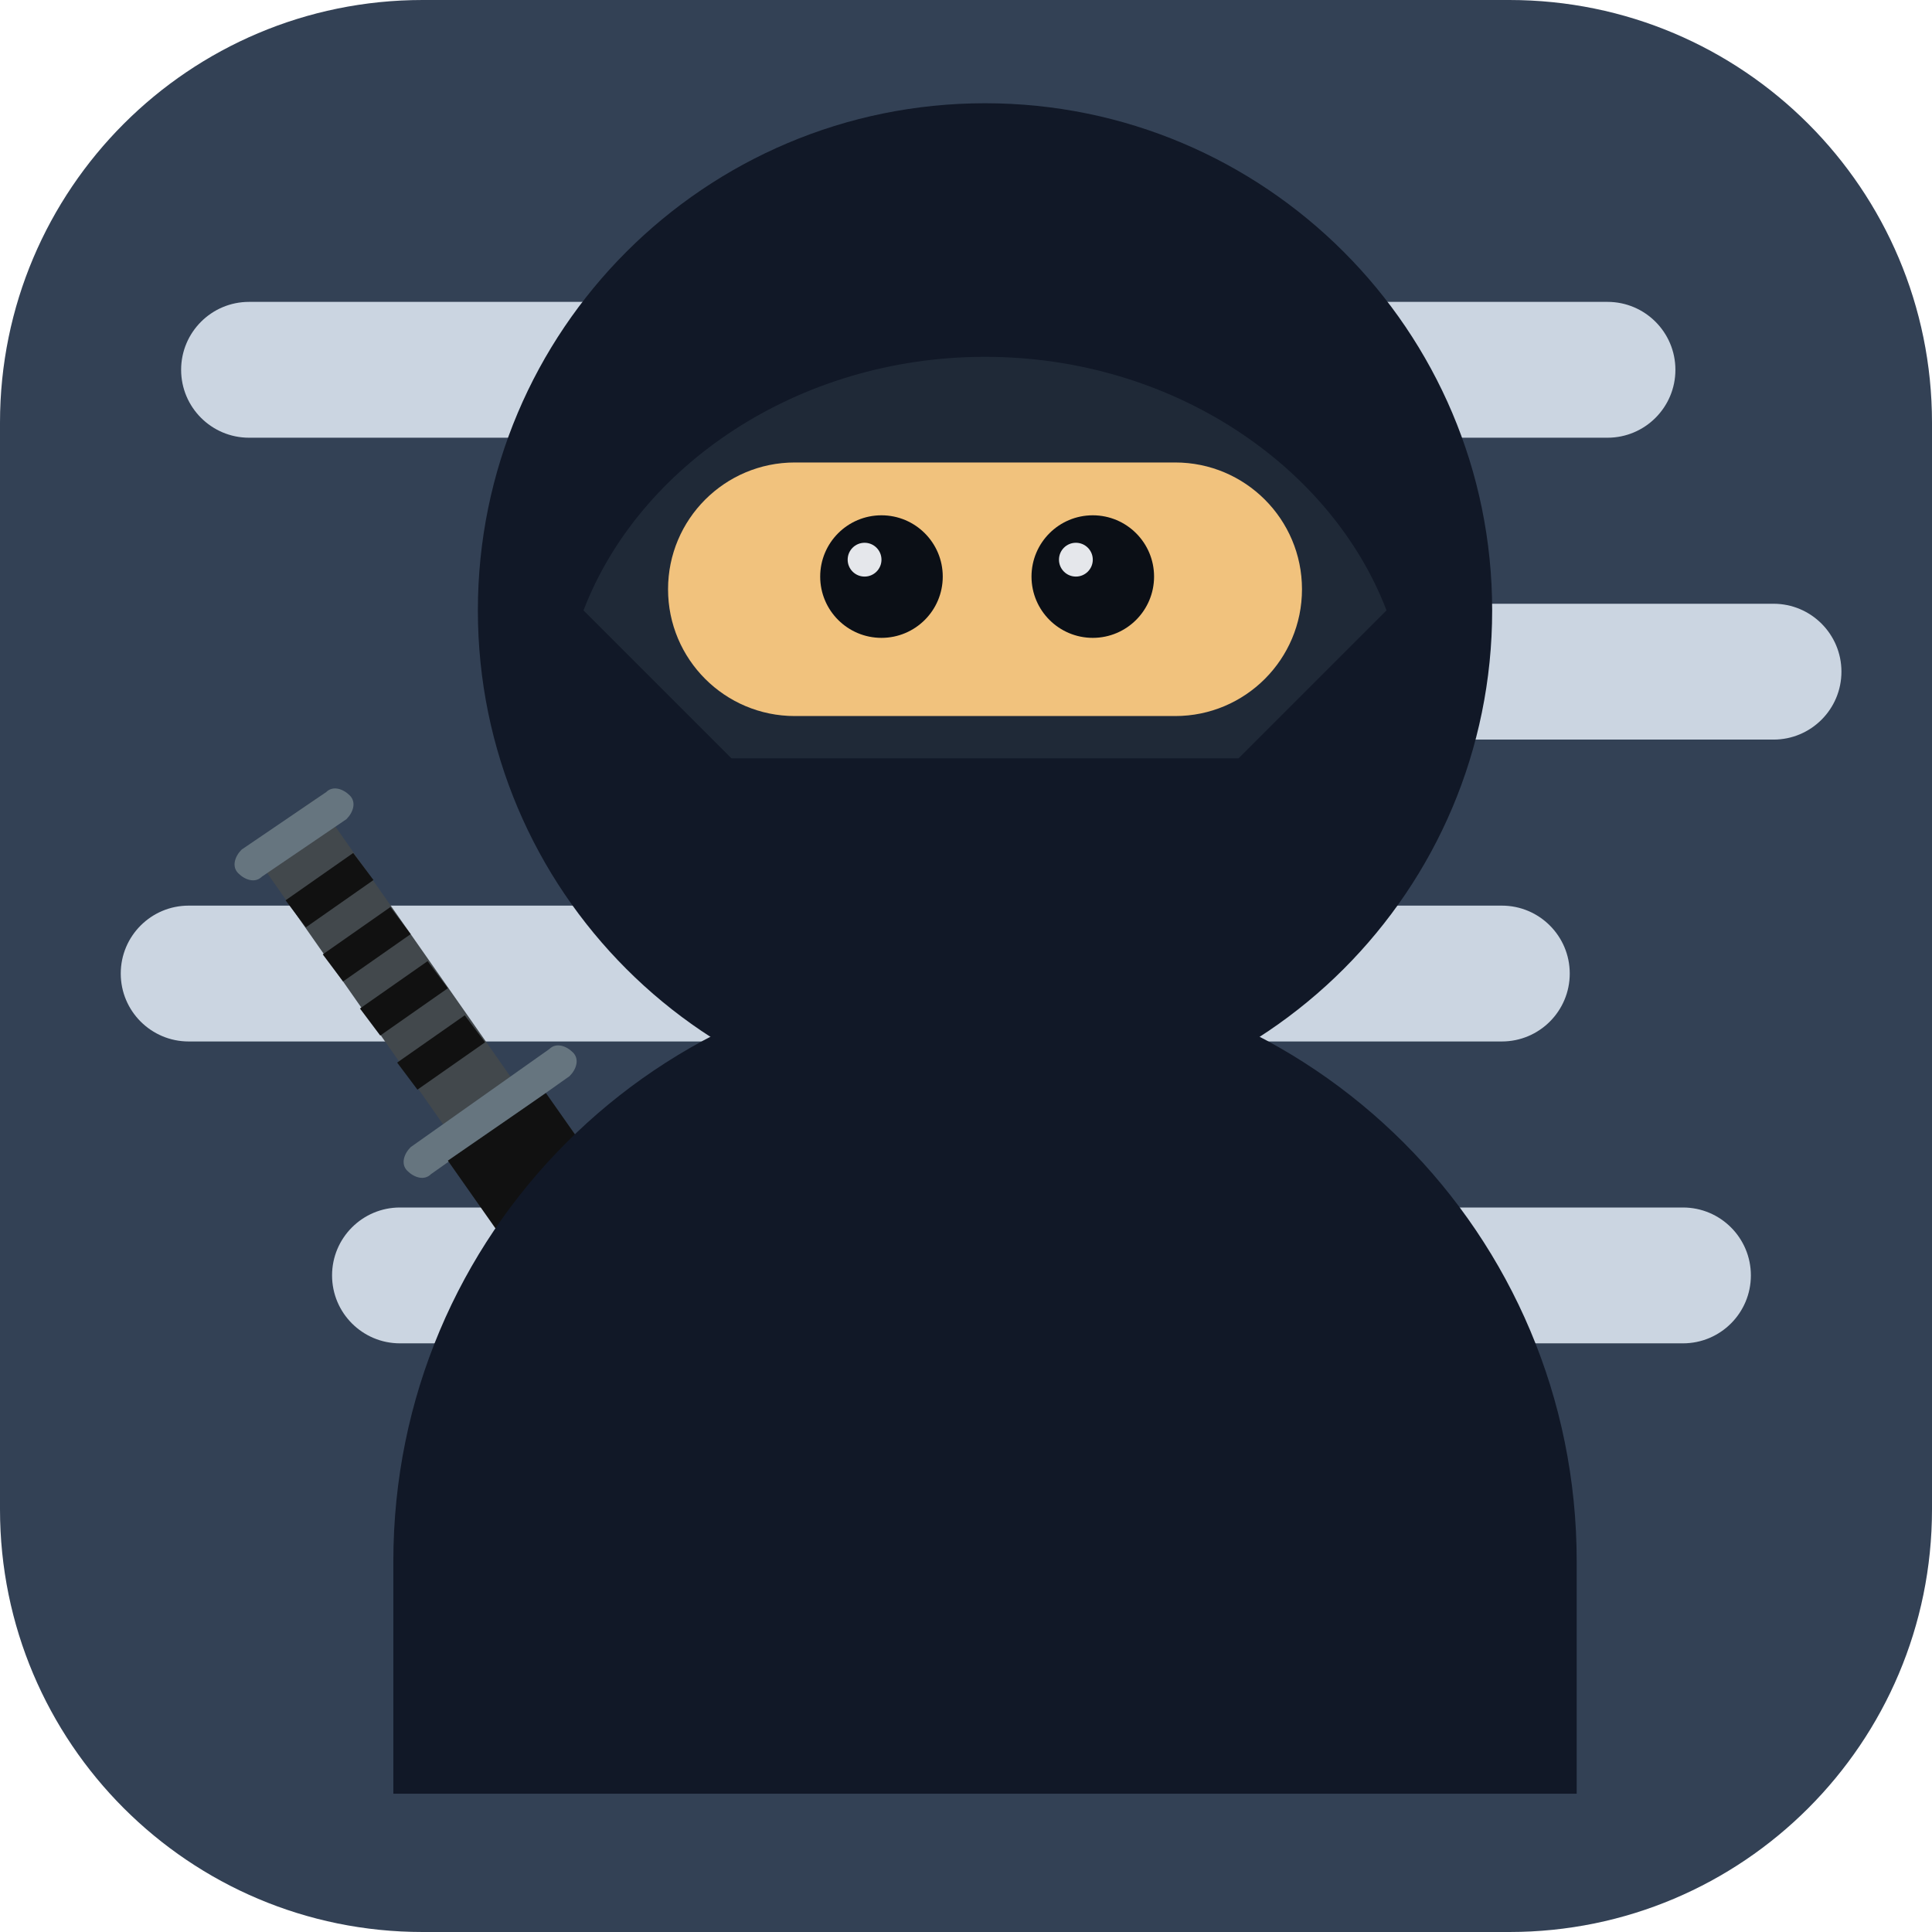
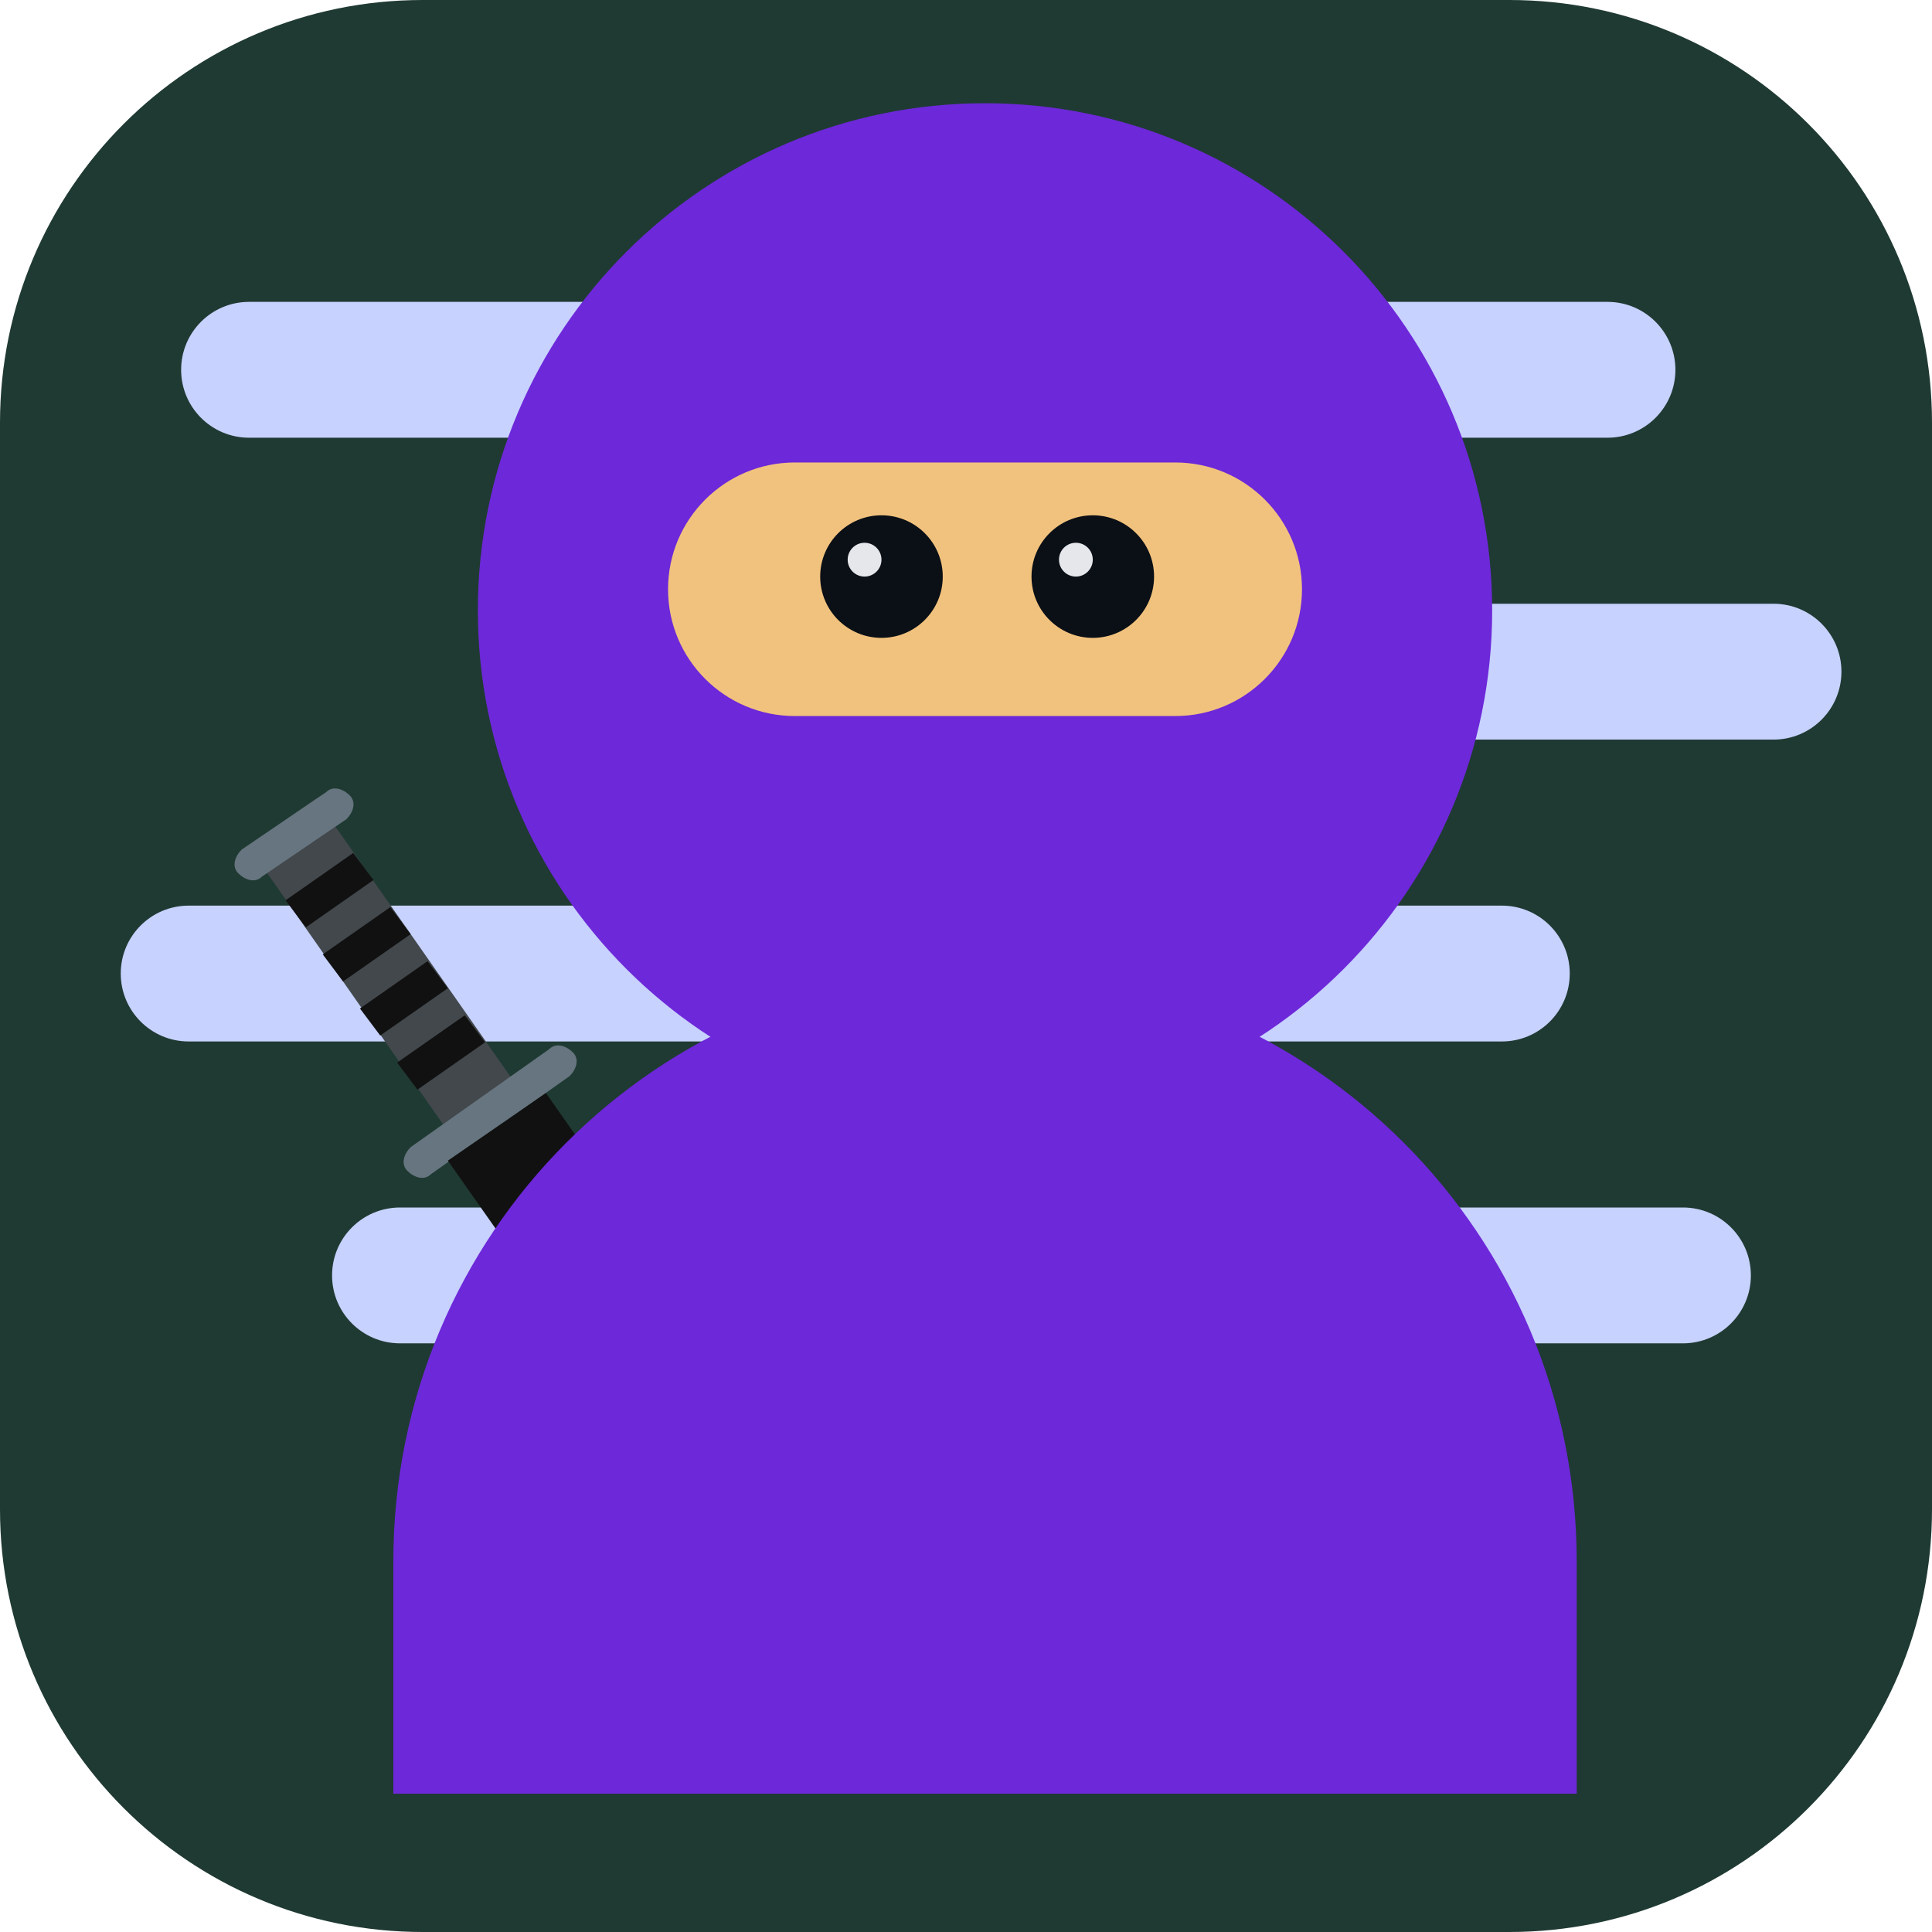
- <svg xmlns="http://www.w3.org/2000/svg" width="128" height="128" viewBox="0 0 128 128" fill="none">
-   <rect x="0" y="0" width="128" height="128" rx="28" fill="#334155" />
+ <svg xmlns="http://www.w3.org/2000/svg" width="128" height="128" viewBox="0 0 128 128">
+   <rect x="0" y="0" width="128" height="128" rx="28" fill="#1F3A33" />
  <g>
-     <rect x="12" y="20" width="99" height="9" rx="4.5" fill="#cbd5e1" />
-     <rect x="32" y="40" width="90" height="9" rx="4.5" fill="#cbd5e1" />
-     <rect x="08" y="60" width="96" height="9" rx="4.5" fill="#cbd5e1" />
-     <rect x="22" y="80" width="94" height="9" rx="4.5" fill="#cbd5e1" />
+     <rect x="12" y="20" width="99" height="9" rx="4.5" fill="#C7D2FE" />
+     <rect x="32" y="40" width="90" height="9" rx="4.5" fill="#C7D2FE" />
+     <rect x="08" y="60" width="96" height="9" rx="4.5" fill="#C7D2FE" />
+     <rect x="22" y="80" width="94" height="9" rx="4.5" fill="#C7D2FE" />
  </g>
  <g transform="matrix(1.4,0,0,1.4,-13,-22)">
    <g transform="translate(6,34) scale(1.6)">
      <path fill="#42484c" d="M 9.4 13.6 l 2 -1.4 l 6.3 9 l -2 1.4 Z" />
      <path fill="#66757f" d="M 12.3 12.8 l -2.5 1.7 c -0.2 0.2 -0.5 0.1 -0.7 -0.1 c -0.2 -0.2 -0.1 -0.5 0.1 -0.7 l 2.5 -1.7 c 0.2 -0.2 0.5 -0.1 0.7 0.1 c 0.2 0.2 0.1 0.5 -0.1 0.7 Z m 6.6 7.6 l -4.1 2.9 c -0.2 0.2 -0.5 0.1 -0.7 -0.1 c -0.2 -0.2 -0.1 -0.5 0.1 -0.7 l 4.1 -2.9 c 0.2 -0.2 0.5 -0.1 0.7 0.1 c 0.2 0.2 0.1 0.5 -0.1 0.7 Z" />
      <path fill="#111111" d="M 15.3 22.9 l 2.9 -2 l 5.2 7.4 l -2.9 2 Z m -4.8 -7.7 l 2 -1.4 l 0.6 0.8 l -2 1.4 Z m 1.1 1.6 l 2 -1.4 l 0.6 0.8 l -2 1.4 Z m 1.1 1.6 l 2 -1.4 l 0.6 0.8 l -2 1.4 Z m 1.1 1.6 l 2 -1.4 l 0.6 0.8 l -2 1.4 Z" />
    </g>
    <g>
-       <circle cx="55.9" cy="44.6" r="24" fill="#111827" />
-       <path d="M 27.9 89.6 C 27.9 74.1 40.4 61.6 55.9 61.6 C 71.4 61.6 83.9 74.1 83.9 89.6 V 100.6 H 27.9 V 89.6 Z" fill="#111827" />
-       <path d="M 36.9 44.6 C 39.5 37.8 47 32.6 55.9 32.6 C 64.8 32.6 72.3 37.8 74.9 44.6 L 67.9 51.6 H 43.9 L 36.9 44.6 Z" fill="#1f2937" />
+       <circle cx="55.9" cy="44.6" r="24" fill="#6D28D9" />
+       <path d="M 27.9 89.6 C 27.9 74.1 40.4 61.6 55.9 61.6 C 71.4 61.6 83.9 74.1 83.9 89.6 V 100.6 H 27.9 V 89.6 Z" fill="#6D28D9" />
      <rect x="40.9" y="37.6" width="30" height="12" rx="6" fill="#f1c27d" />
      <circle cx="51" cy="43" r="2.9" fill="#0B0F16" />
      <circle cx="61" cy="43" r="2.9" fill="#0B0F16" />
      <circle cx="50.2" cy="42.2" r="0.8" fill="#E5E7EB" />
      <circle cx="60.2" cy="42.2" r="0.8" fill="#E5E7EB" />
    </g>
  </g>
</svg>
